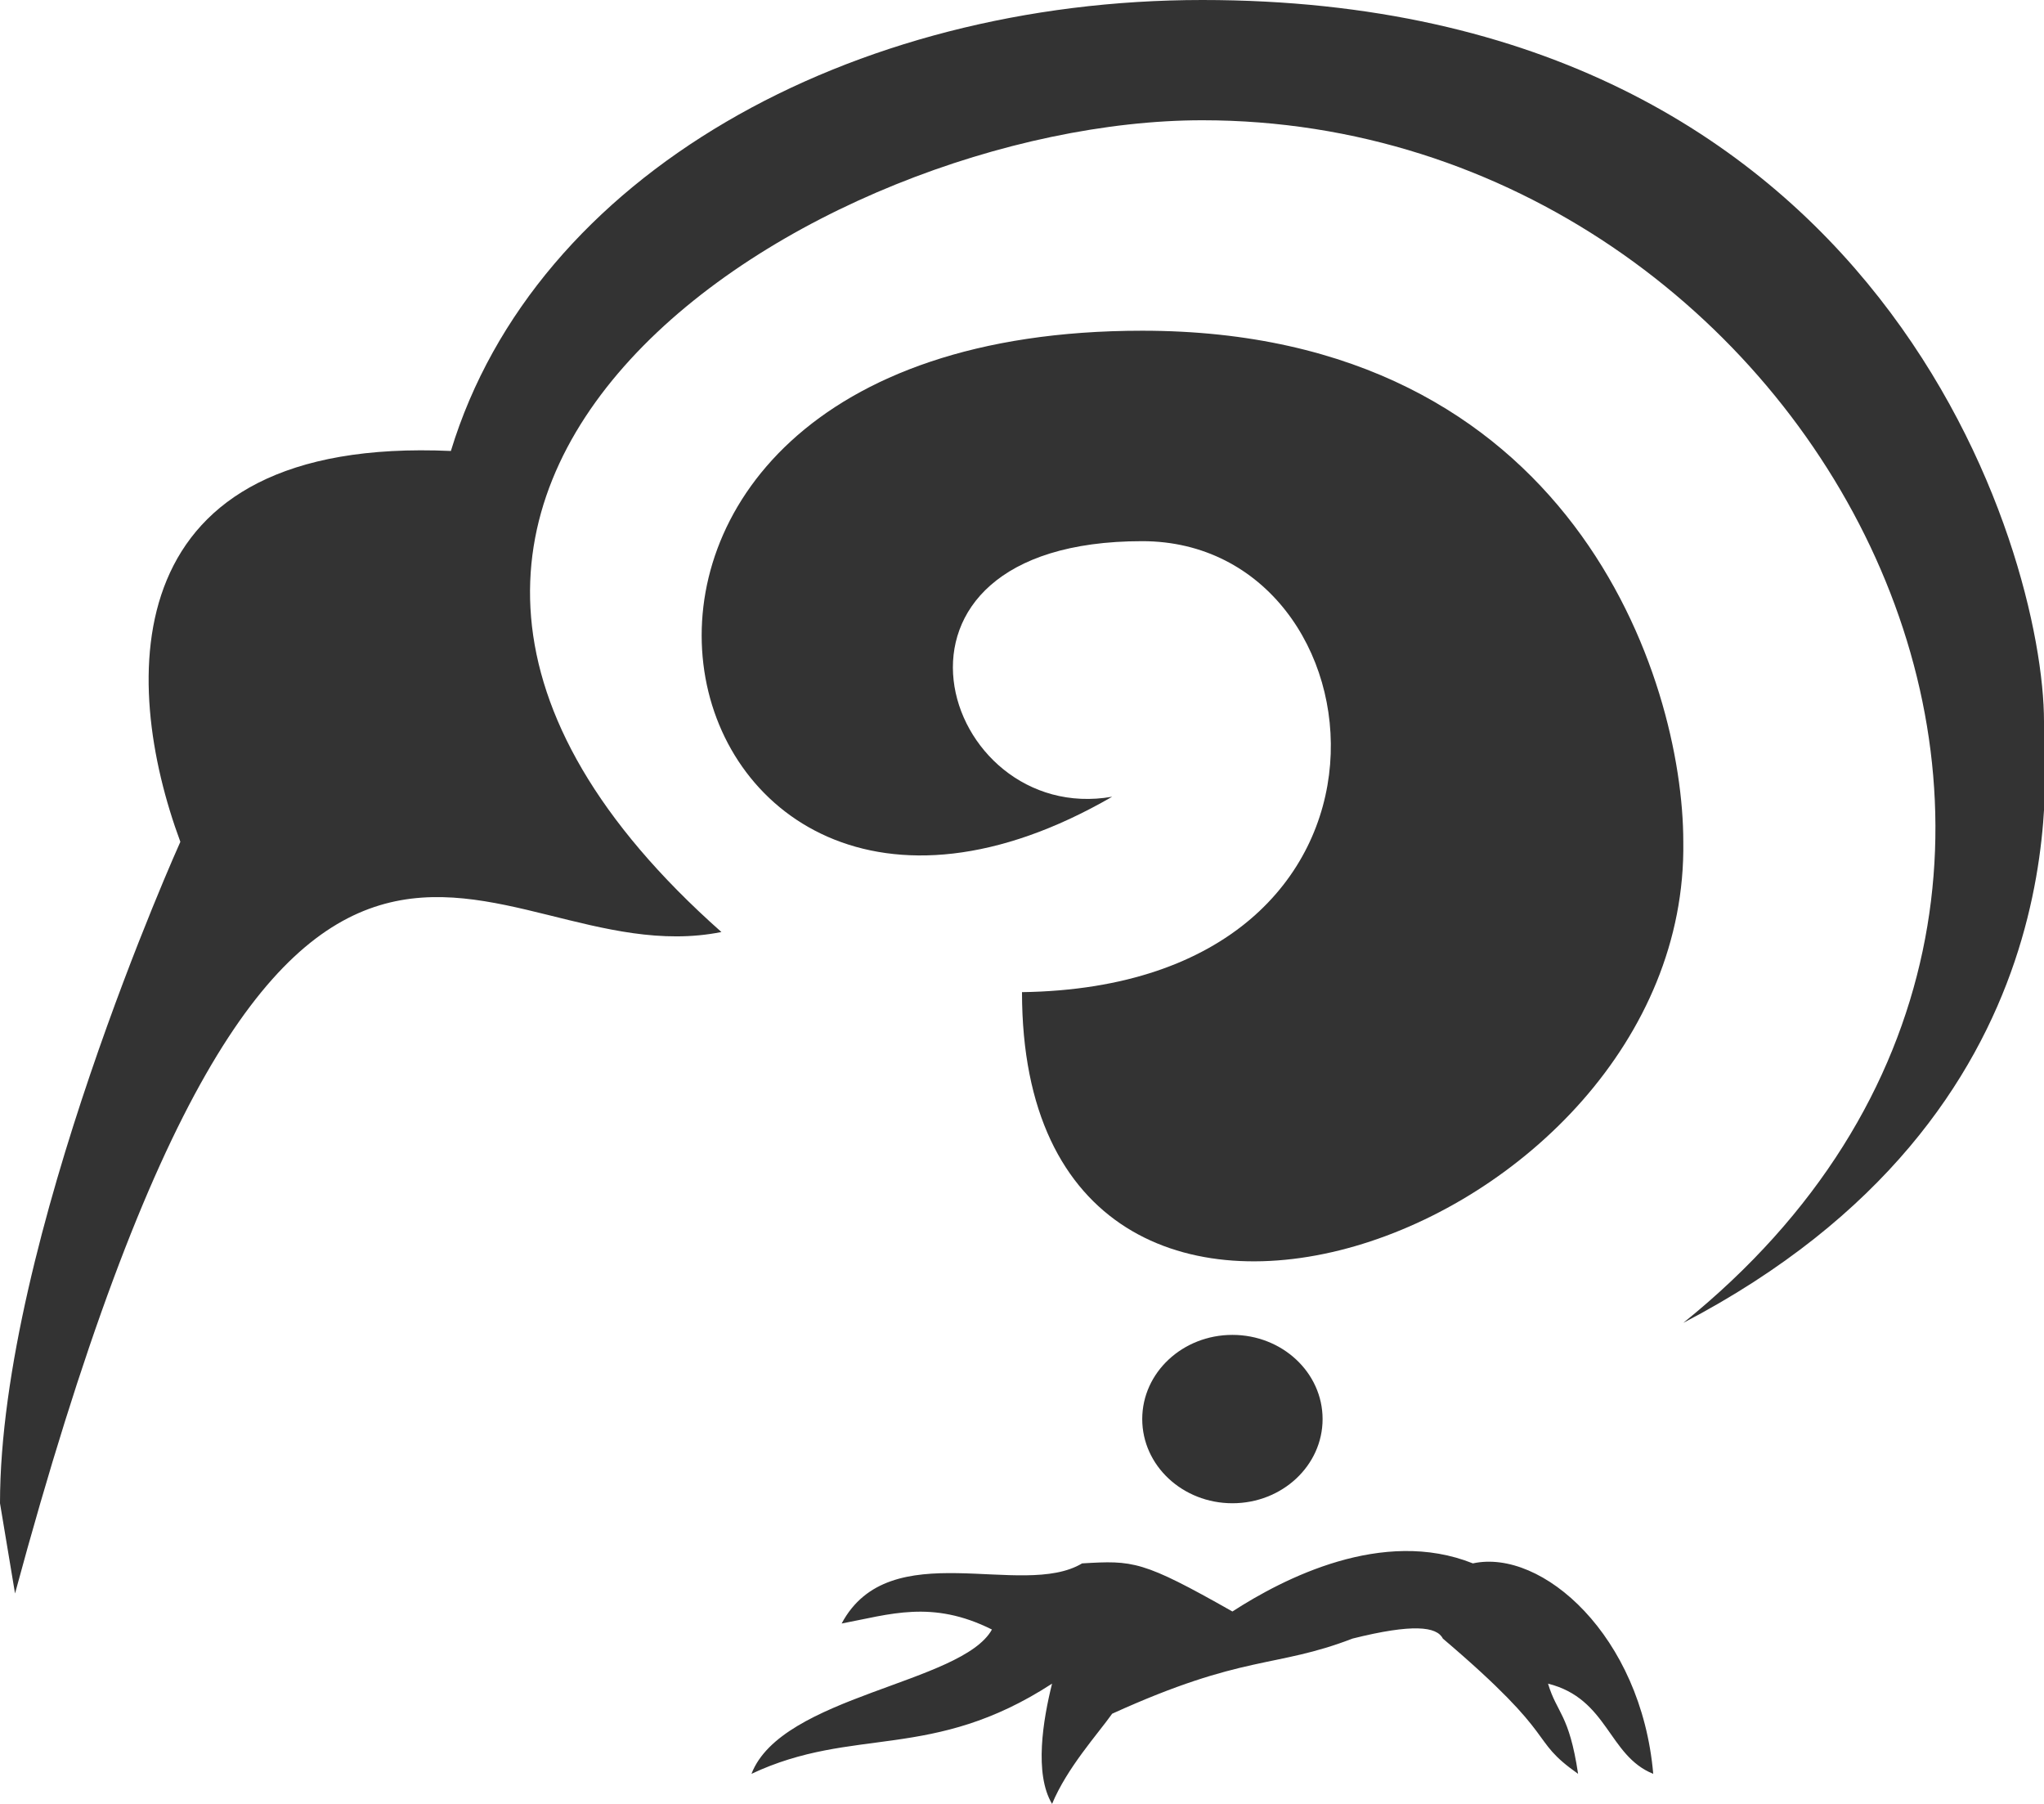
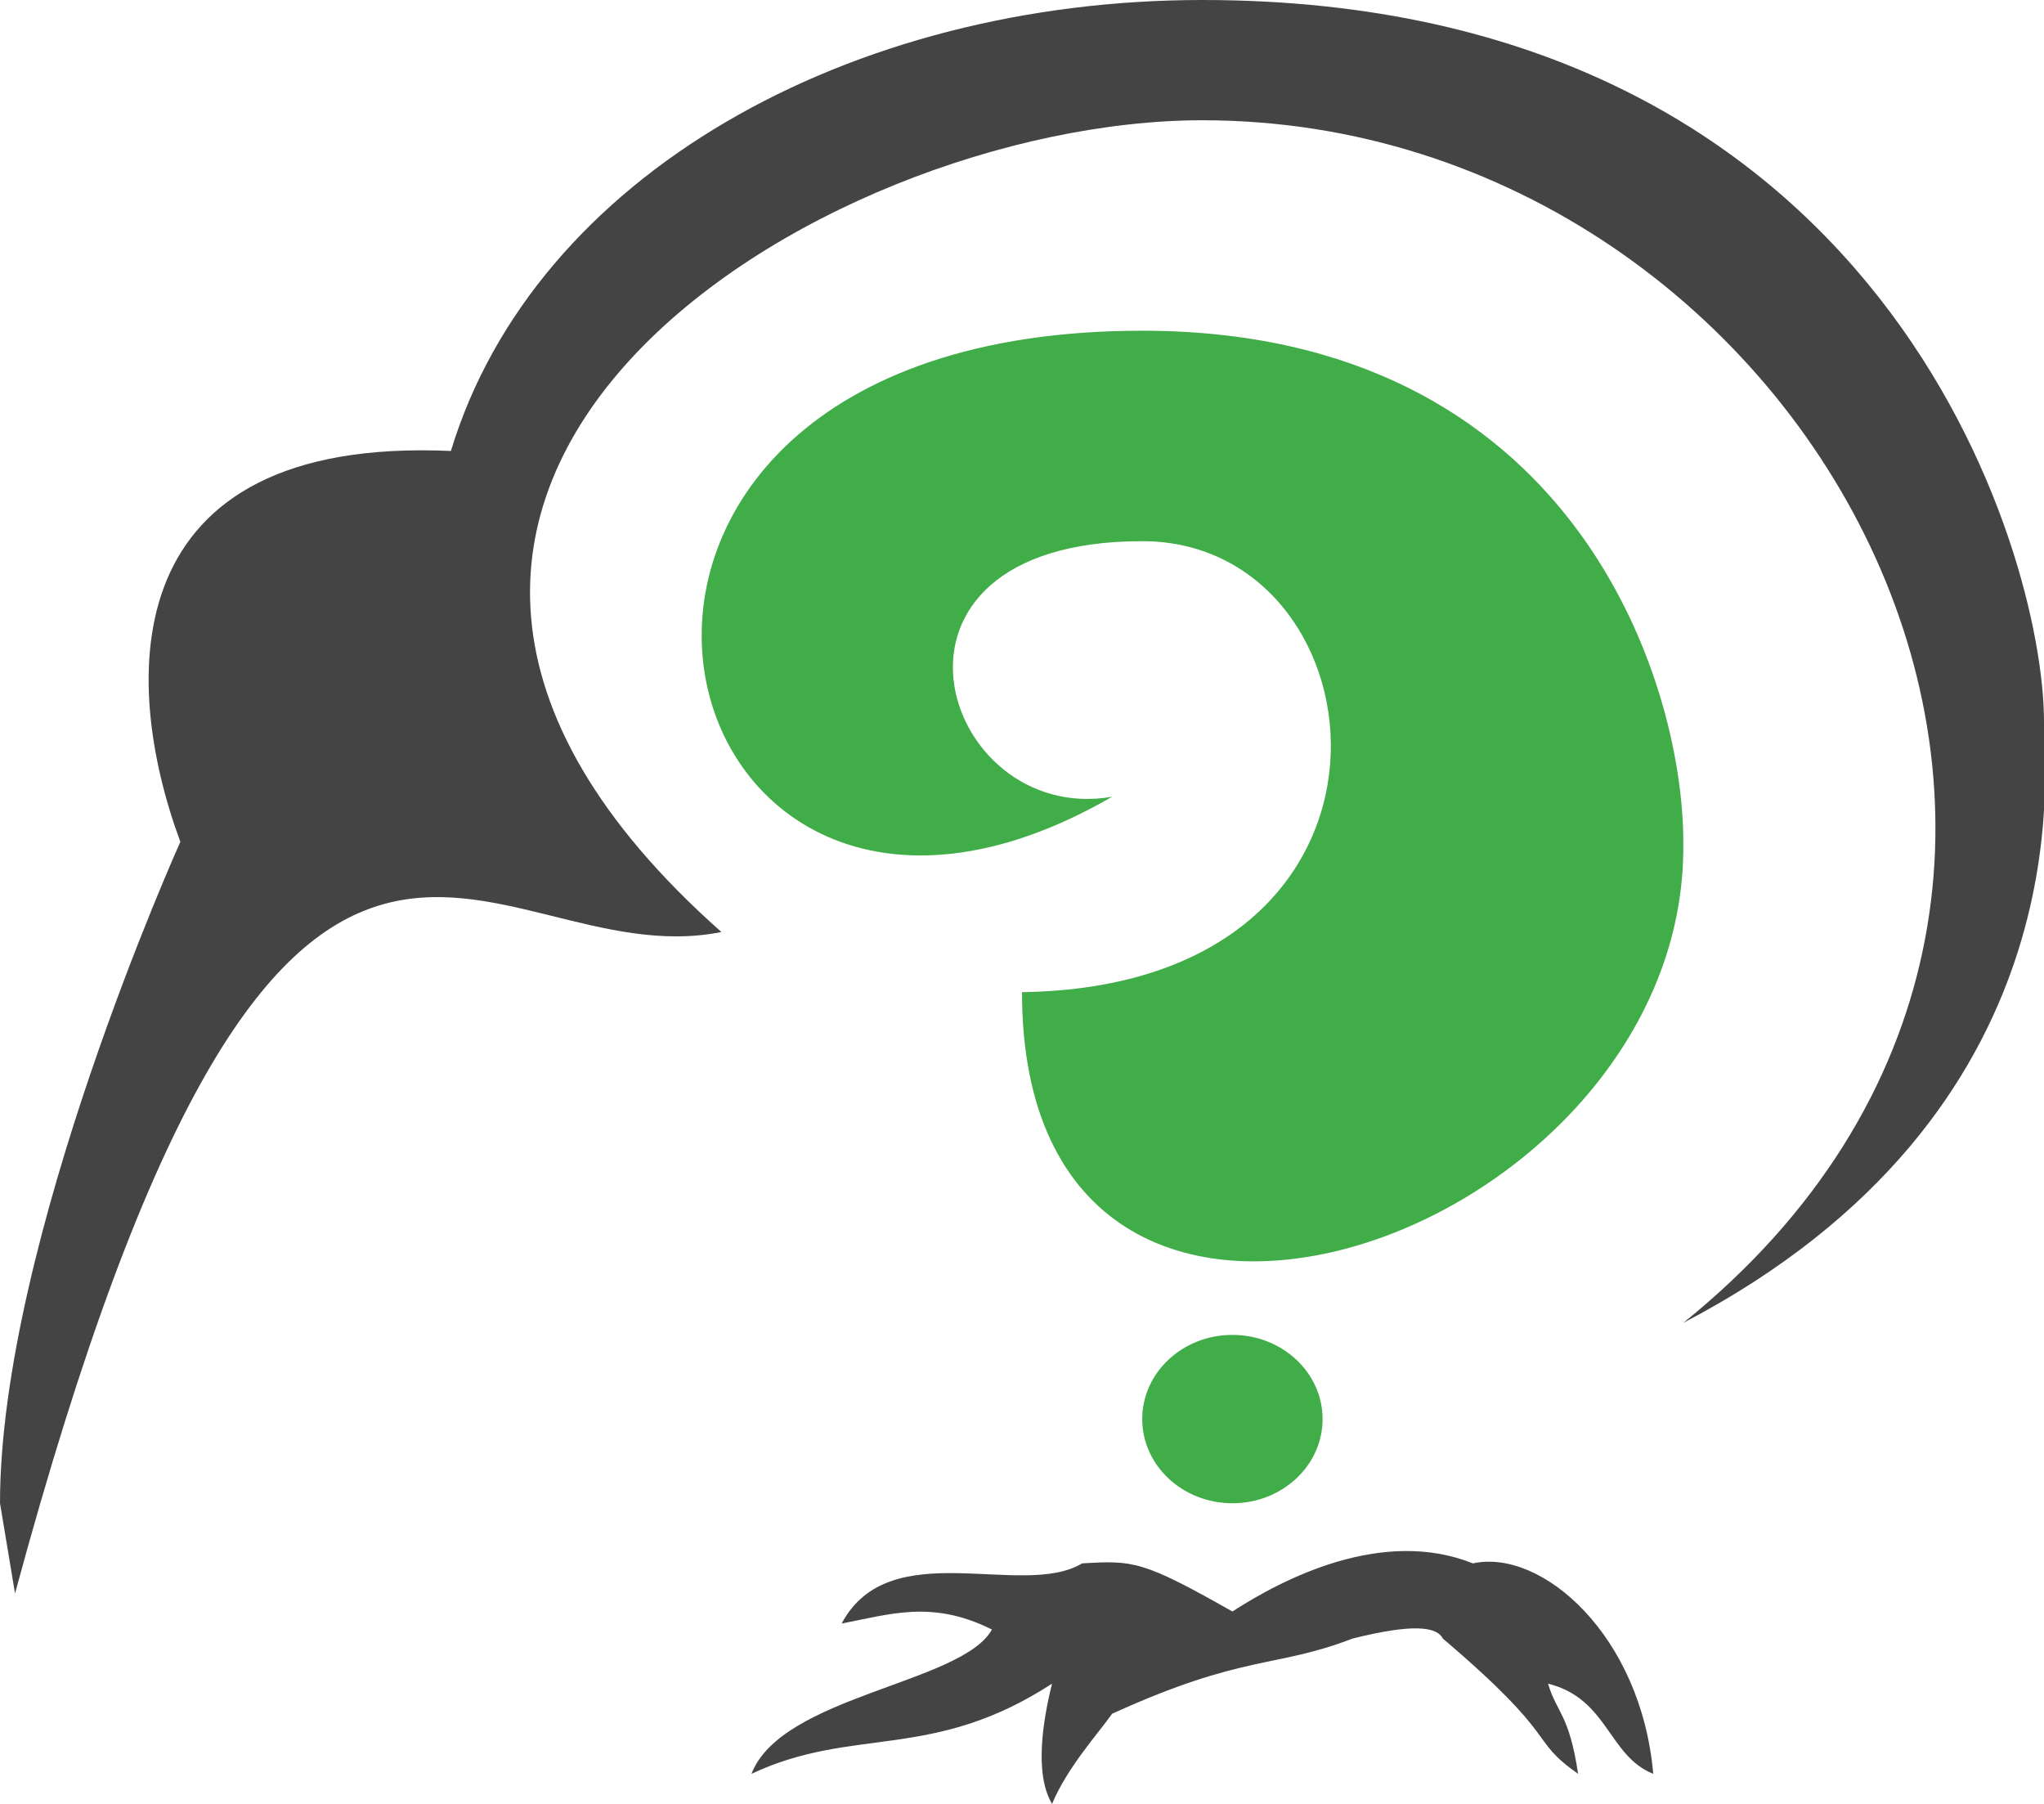
<svg xmlns="http://www.w3.org/2000/svg" viewBox="0 0 68 60">
-   <ellipse fill="#333" cx="41" cy="47.2" rx="3" ry="2.8" />
-   <path fill="#333" d="M37 26.5c-5.7 1-8.7-8.5 1-8.5 8.2 0 9.8 14.8-4 15 0 16 22.2 8.2 22-5 0-5.4-3.7-17-18-17-22.2 0-16.4 24.4-1 15.5z" />
-   <path fill="#333" d="M6 28S0 41.3 0 50l.5 3C9.5 19.7 16 32.6 24 31 7.3 16.2 27.3 4 40 4c20.4 0 34 25.5 16 40 13.4-7 12-18.4 12-20 0-5.6-5.3-24-28-24-11.7 0-22.2 5.8-25 15-11.2-.5-11 7.6-9 13zm30 24c-2 1.2-6.4-1-8 2 1.6-.3 3-.8 5 .2-1 1.8-7 2.2-8 4.8 3.4-1.6 6-.4 10-3-.3 1.2-.6 3 0 4 .5-1.2 1.5-2.3 2-3 4.4-2 5.4-1.5 8-2.5 2-.5 2.8-.4 3 0 4 3.4 2.8 3.3 4.5 4.5-.3-2-.7-2-1-3 2 .5 2 2.4 3.5 3-.4-4.6-3.7-7.5-6-7-3-1.2-6.3.5-8 1.6-3-1.7-3.3-1.7-5-1.6z" />
+   <ellipse fill="#41ad49" cx="41" cy="47.2" rx="3" ry="2.8" />
+   <path fill="#41ad49" d="M37 26.5c-5.7 1-8.7-8.5 1-8.5 8.2 0 9.8 14.8-4 15 0 16 22.2 8.2 22-5 0-5.4-3.7-17-18-17-22.2 0-16.4 24.4-1 15.5z" />
+   <path fill="#444" d="M6 28S0 41.3 0 50l.5 3C9.5 19.7 16 32.6 24 31 7.3 16.2 27.3 4 40 4c20.4 0 34 25.5 16 40 13.4-7 12-18.4 12-20 0-5.6-5.3-24-28-24-11.7 0-22.2 5.8-25 15-11.2-.5-11 7.6-9 13zm30 24c-2 1.2-6.4-1-8 2 1.6-.3 3-.8 5 .2-1 1.8-7 2.2-8 4.8 3.4-1.6 6-.4 10-3-.3 1.2-.6 3 0 4 .5-1.2 1.5-2.3 2-3 4.4-2 5.4-1.5 8-2.5 2-.5 2.8-.4 3 0 4 3.4 2.8 3.3 4.5 4.5-.3-2-.7-2-1-3 2 .5 2 2.4 3.5 3-.4-4.6-3.7-7.5-6-7-3-1.2-6.3.5-8 1.6-3-1.7-3.3-1.7-5-1.6z" />
</svg>
